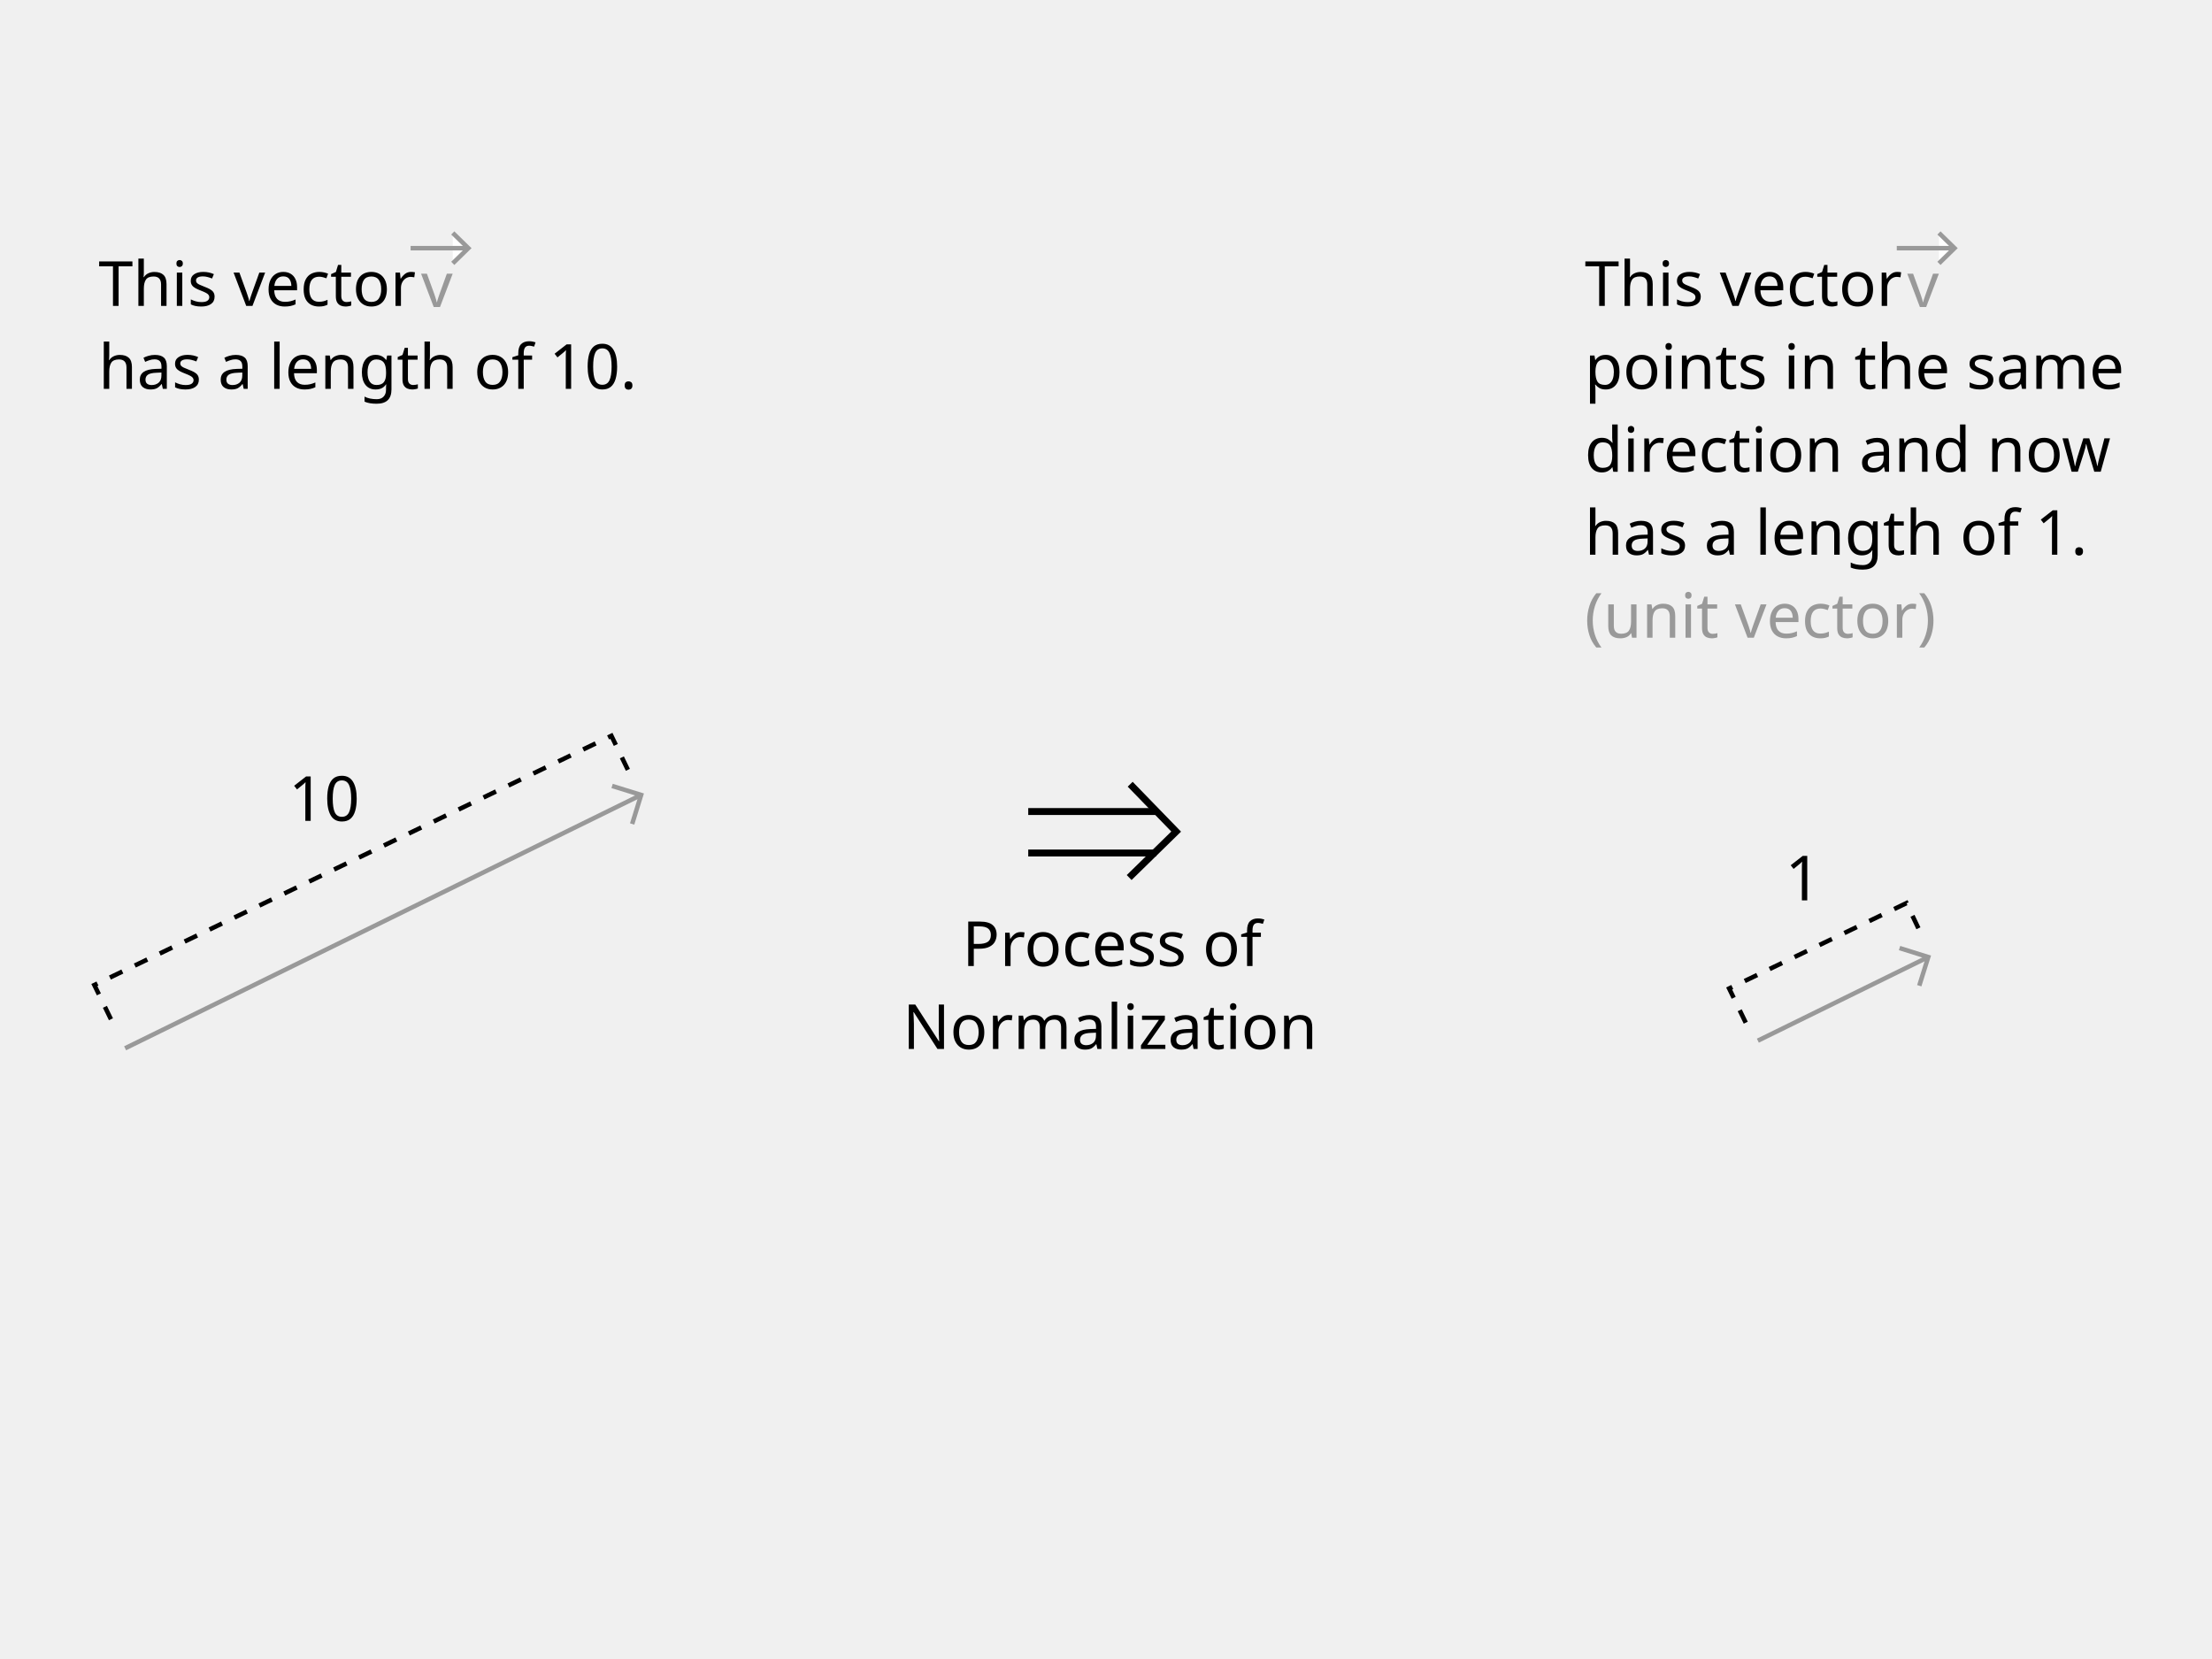
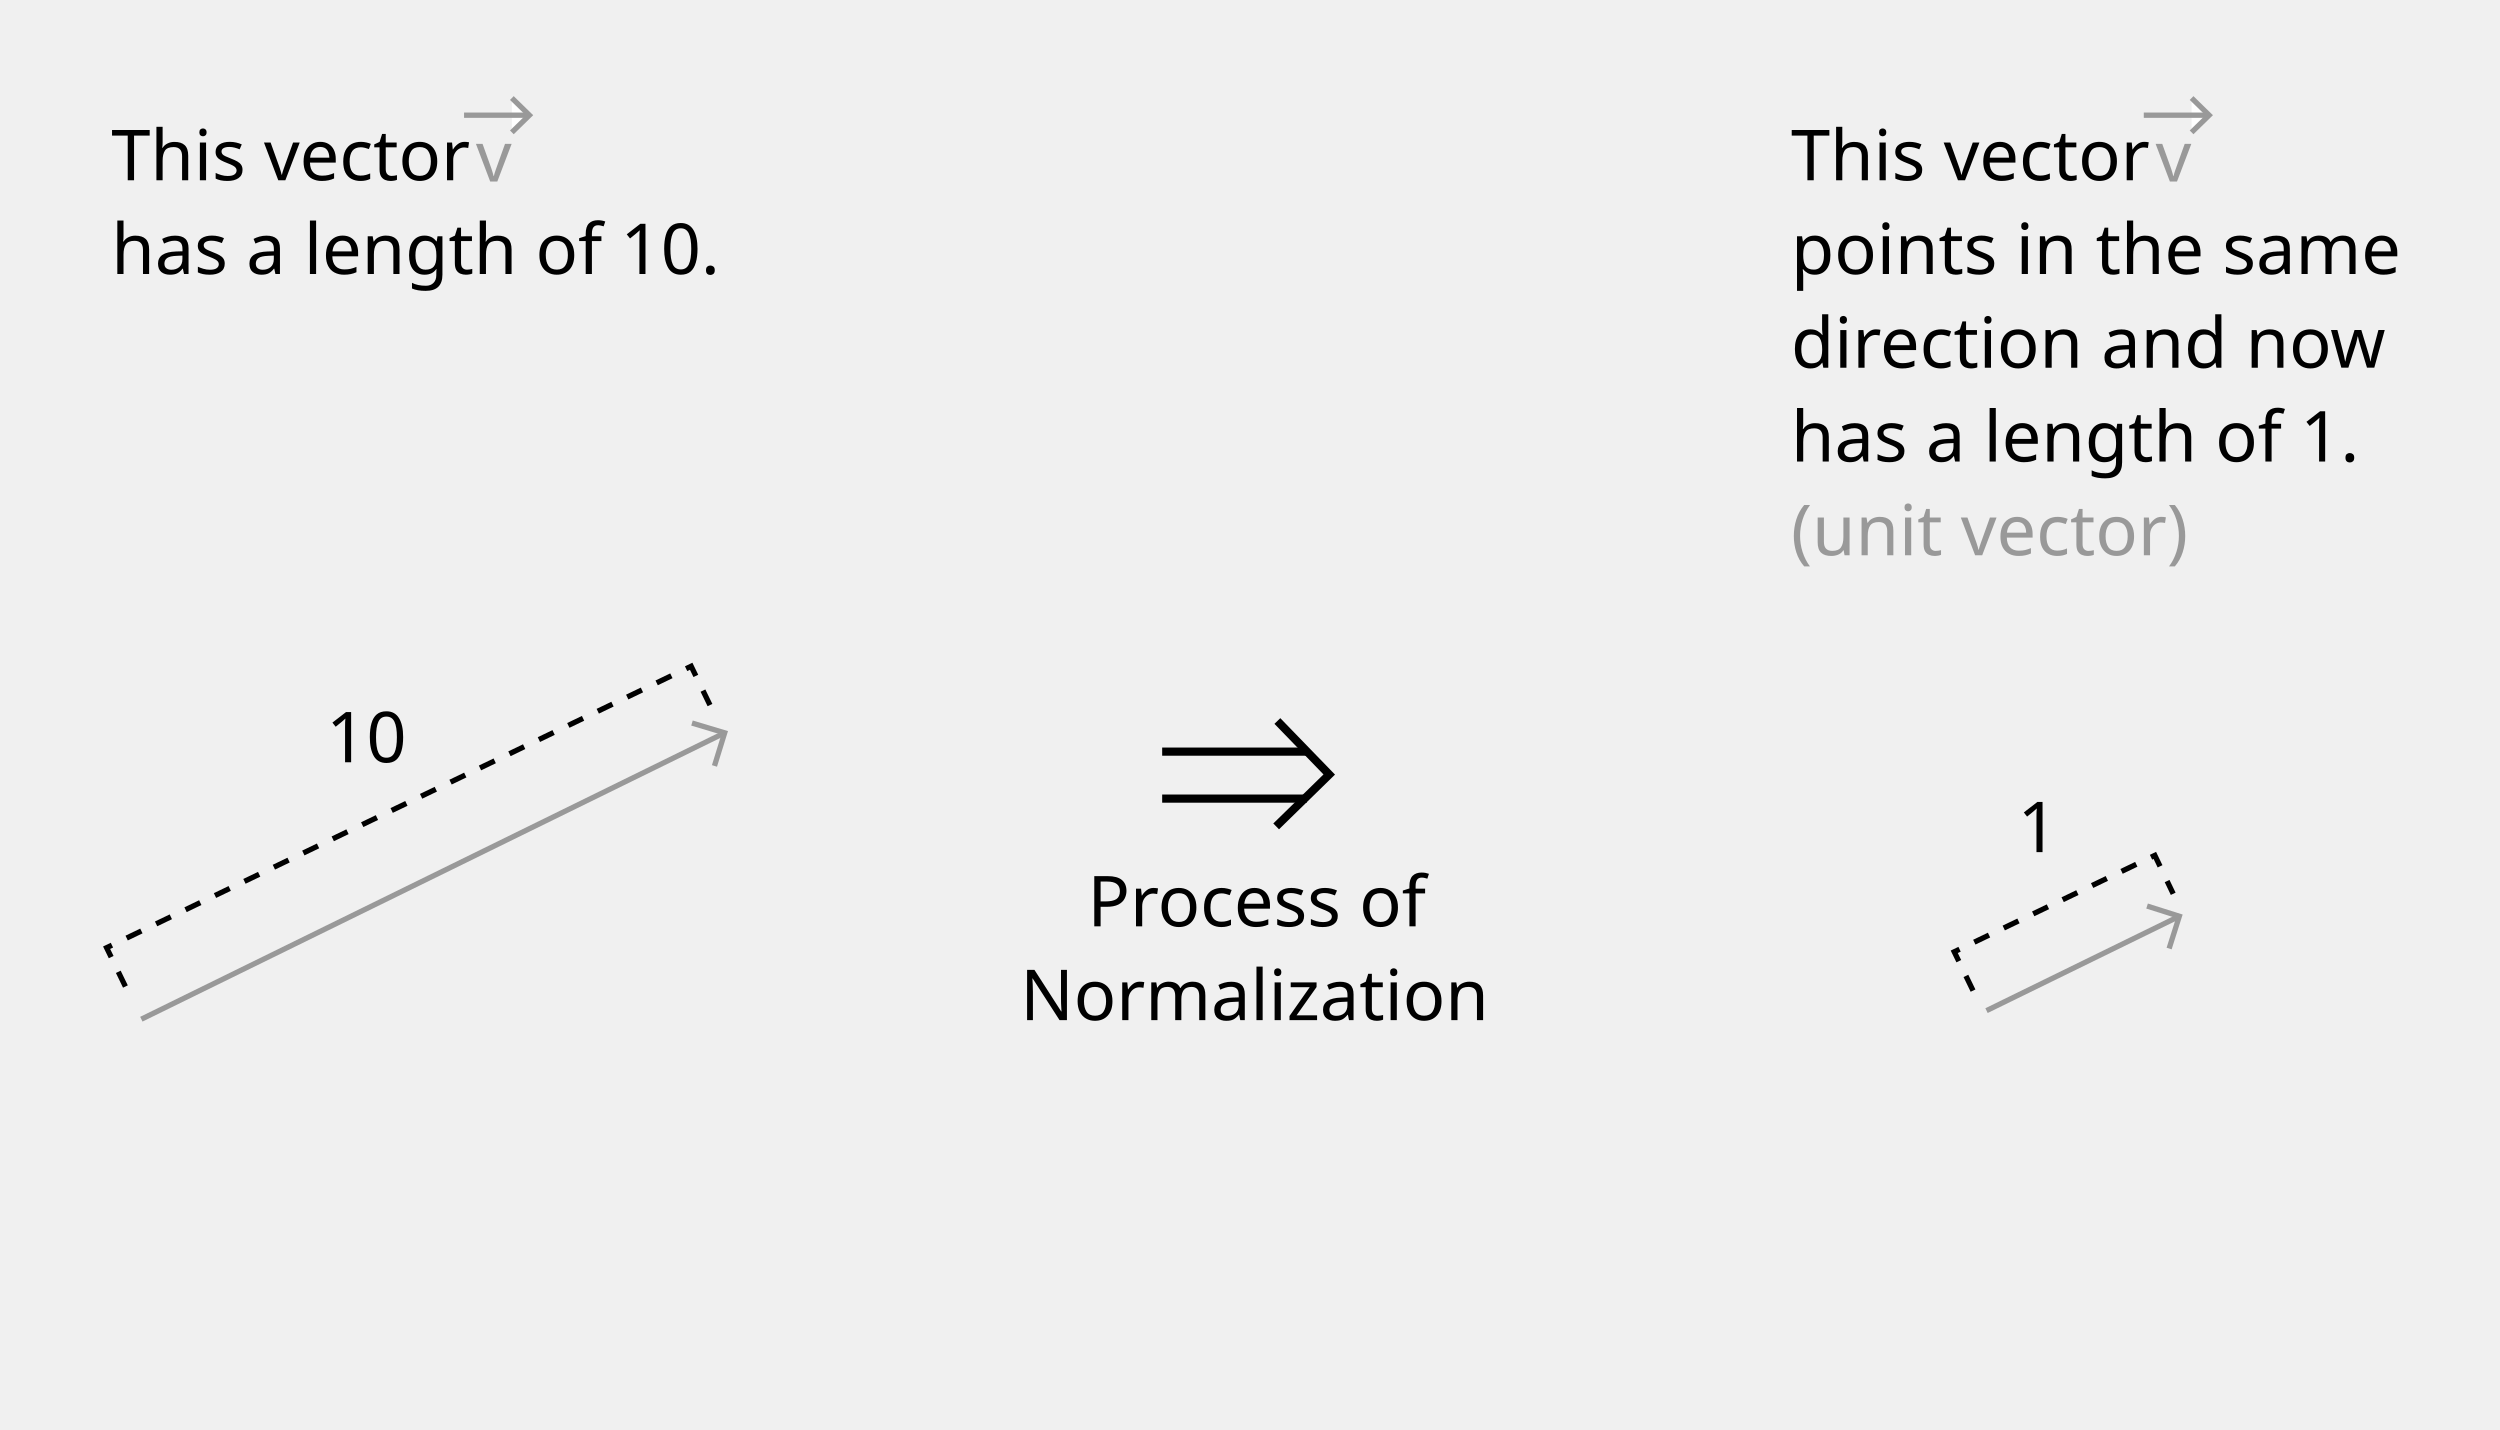
- <svg xmlns="http://www.w3.org/2000/svg" version="1.1" id="Layer_1" x="0px" y="0px" viewBox="0 0 640 480" enable-background="new 0 0 640 480" xml:space="preserve">
-   <line fill="none" stroke="#999999" stroke-width="1.3" x1="36.2" y1="303.3" x2="185.1" y2="230.2" />
-   <polyline fill="none" stroke="#999999" stroke-width="1.3" points="177.1,227.4 185.5,230 182.9,238.4 " />
-   <text transform="matrix(1 0 0 1 28.5 88.5)">
-     <tspan x="0" y="0" font-family="'TheSerif-HP5Plain'" font-size="18">This vector </tspan>
-     <tspan x="0" y="24" font-family="'TheSerif-HP5Plain'" font-size="18">has a length of 10.</tspan>
-   </text>
-   <text transform="matrix(1 0 0 1 121.833 88.834)" fill="#999999" font-family="'TheSerif-HP5Plain'" font-size="18">v</text>
-   <polyline fill="#FFFFFF" stroke="#999999" stroke-width="1.3" points="131,67.4 135.5,71.8 131,76.2 " />
-   <line fill="#FFFFFF" stroke="#999999" stroke-width="1.3" x1="135.5" y1="71.8" x2="118.8" y2="71.8" />
-   <text transform="matrix(1 0 0 1 458.5 88.5)">
-     <tspan x="0" y="0" font-family="'TheSerif-HP5Plain'" font-size="18">This vector </tspan>
-     <tspan x="0" y="24" font-family="'TheSerif-HP5Plain'" font-size="18">points in the same</tspan>
-     <tspan x="0" y="48" font-family="'TheSerif-HP5Plain'" font-size="18">direction and now</tspan>
-     <tspan x="0" y="72" font-family="'TheSerif-HP5Plain'" font-size="18">has a length of 1.</tspan>
-     <tspan x="0" y="96" fill="#999999" font-family="'TheSerif-HP5Plain'" font-size="18">(unit vector)</tspan>
-   </text>
-   <text transform="matrix(1 0 0 1 551.833 88.834)" fill="#999999" font-family="'TheSerif-HP5Plain'" font-size="18">v</text>
-   <polyline fill="#FFFFFF" stroke="#999999" stroke-width="1.3" points="561,67.4 565.5,71.8 561,76.2 " />
-   <line fill="#FFFFFF" stroke="#999999" stroke-width="1.3" x1="565.5" y1="71.8" x2="548.8" y2="71.8" />
-   <line fill="#FFFFFF" stroke="#000000" stroke-width="2" x1="334.5" y1="246.8" x2="297.5" y2="246.8" />
-   <line fill="#FFFFFF" stroke="#000000" stroke-width="2" x1="334.5" y1="234.8" x2="297.5" y2="234.8" />
-   <polyline fill="none" stroke="#000000" stroke-width="1.3" stroke-dasharray="4,4" points="32.1,294.9 27.3,285 176.9,212.9   181.7,222.8 " />
-   <text transform="matrix(1 0 0 1 83.5 237.5)" font-family="'TheSerif-HP5Plain'" font-size="18">10</text>
-   <line fill="none" stroke="#999999" stroke-width="1.3" x1="508.6" y1="301.1" x2="557.9" y2="276.9" />
-   <polyline fill="none" stroke="#999999" stroke-width="1.3" points="549.6,274.3 557.9,276.9 555.3,285.2 " />
-   <polyline fill="none" stroke="#000000" stroke-width="1.3" stroke-dasharray="4,4" points="505.1,295.9 500.3,286 551.6,261.3   556.3,271.2 " />
-   <text transform="matrix(1 0 0 1 516.5 260.5)" font-family="'TheSerif-HP5Plain'" font-size="18">1</text>
-   <text transform="matrix(1 0 0 1 278.3896 279.5)">
-     <tspan x="0" y="0" font-family="'TheSerif-HP5Plain'" font-size="18">Process of </tspan>
-     <tspan x="-17.2" y="24" font-family="'TheSerif-HP5Plain'" font-size="18">Normalization</tspan>
-   </text>
-   <polyline fill="none" stroke="#000000" stroke-width="2" points="327,226.9 340.3,240.6 326.7,253.9 " />
+ <svg xmlns="http://www.w3.org/2000/svg" version="1.1" id="Layer_1" x="0px" y="0px" viewBox="0 207 612 350" enable-background="new 0 207 612 350" xml:space="preserve">
+   <line fill="none" stroke="#999999" stroke-width="1.3" x1="34.6" y1="456.5" x2="177" y2="386.6" />
+   <polyline fill="none" stroke="#999999" stroke-width="1.3" points="169.4,384 177.4,386.4 174.9,394.5 " />
+   <text transform="matrix(1 0 0 1 27.2534 251.1284)" font-family="'ArialMT'" font-size="17.212">This vector </text>
+   <text transform="matrix(1 0 0 1 27.2534 274.0786)" font-family="'ArialMT'" font-size="17.212">has a length of 10.</text>
+   <text transform="matrix(1 0 0 1 116.5029 251.4478)" fill="#999999" font-family="'ArialMT'" font-size="17.212">v</text>
+   <polyline fill="#FFFFFF" stroke="#999999" stroke-width="1.3" points="125.3,231 129.6,235.2 125.3,239.4 " />
+   <line fill="none" stroke="#999999" stroke-width="1.3" x1="129.6" y1="235.2" x2="113.6" y2="235.2" />
+   <text transform="matrix(1 0 0 1 438.4404 251.1284)" font-family="'ArialMT'" font-size="17.212">This vector </text>
+   <text transform="matrix(1 0 0 1 438.4404 274.0786)" font-family="'ArialMT'" font-size="17.212">points in the same</text>
+   <text transform="matrix(1 0 0 1 438.4404 297.0283)" font-family="'ArialMT'" font-size="17.212">direction and now</text>
+   <text transform="matrix(1 0 0 1 438.4404 319.9785)" font-family="'ArialMT'" font-size="17.212">has a length of 1.</text>
+   <text transform="matrix(1 0 0 1 438.4404 342.9282)" fill="#999999" font-family="'ArialMT'" font-size="17.212">(unit vector)</text>
+   <text transform="matrix(1 0 0 1 527.6904 251.4478)" fill="#999999" font-family="'ArialMT'" font-size="17.212">v</text>
+   <polyline fill="#FFFFFF" stroke="#999999" stroke-width="1.3" points="536.5,231 540.8,235.2 536.5,239.4 " />
+   <line fill="none" stroke="#999999" stroke-width="1.3" x1="540.8" y1="235.2" x2="524.8" y2="235.2" />
+   <line fill="none" stroke="#000000" stroke-width="2" x1="319.9" y1="402.5" x2="284.5" y2="402.5" />
+   <line fill="none" stroke="#000000" stroke-width="2" x1="319.9" y1="391" x2="284.5" y2="391" />
+   <polyline fill="none" stroke="#000000" stroke-width="1.3" stroke-dasharray="4,4" points="30.7,448.5 26.1,439 169.2,370.1   173.8,379.6 " />
+   <text transform="matrix(1 0 0 1 79.8472 393.6099)" font-family="'ArialMT'" font-size="17.212">10</text>
+   <line fill="none" stroke="#999999" stroke-width="1.3" x1="486.3" y1="454.4" x2="533.5" y2="431.3" />
+   <polyline fill="none" stroke="#999999" stroke-width="1.3" points="525.6,428.8 533.5,431.3 531,439.2 " />
+   <polyline fill="none" stroke="#000000" stroke-width="1.3" stroke-dasharray="4,4" points="483,449.5 478.4,440 527.5,416.4   532,425.8 " />
+   <text transform="matrix(1 0 0 1 493.9034 415.6035)" font-family="'ArialMT'" font-size="17.212">1</text>
+   <text transform="matrix(1 0 0 1 266.2104 433.7725)" font-family="'ArialMT'" font-size="17.212">Process of </text>
+   <text transform="matrix(1 0 0 1 249.7627 456.7227)" font-family="'ArialMT'" font-size="17.212">Normalization</text>
+   <polyline fill="none" stroke="#000000" stroke-width="2" points="312.7,383.5 325.4,396.6 312.4,409.3 " />
</svg>
